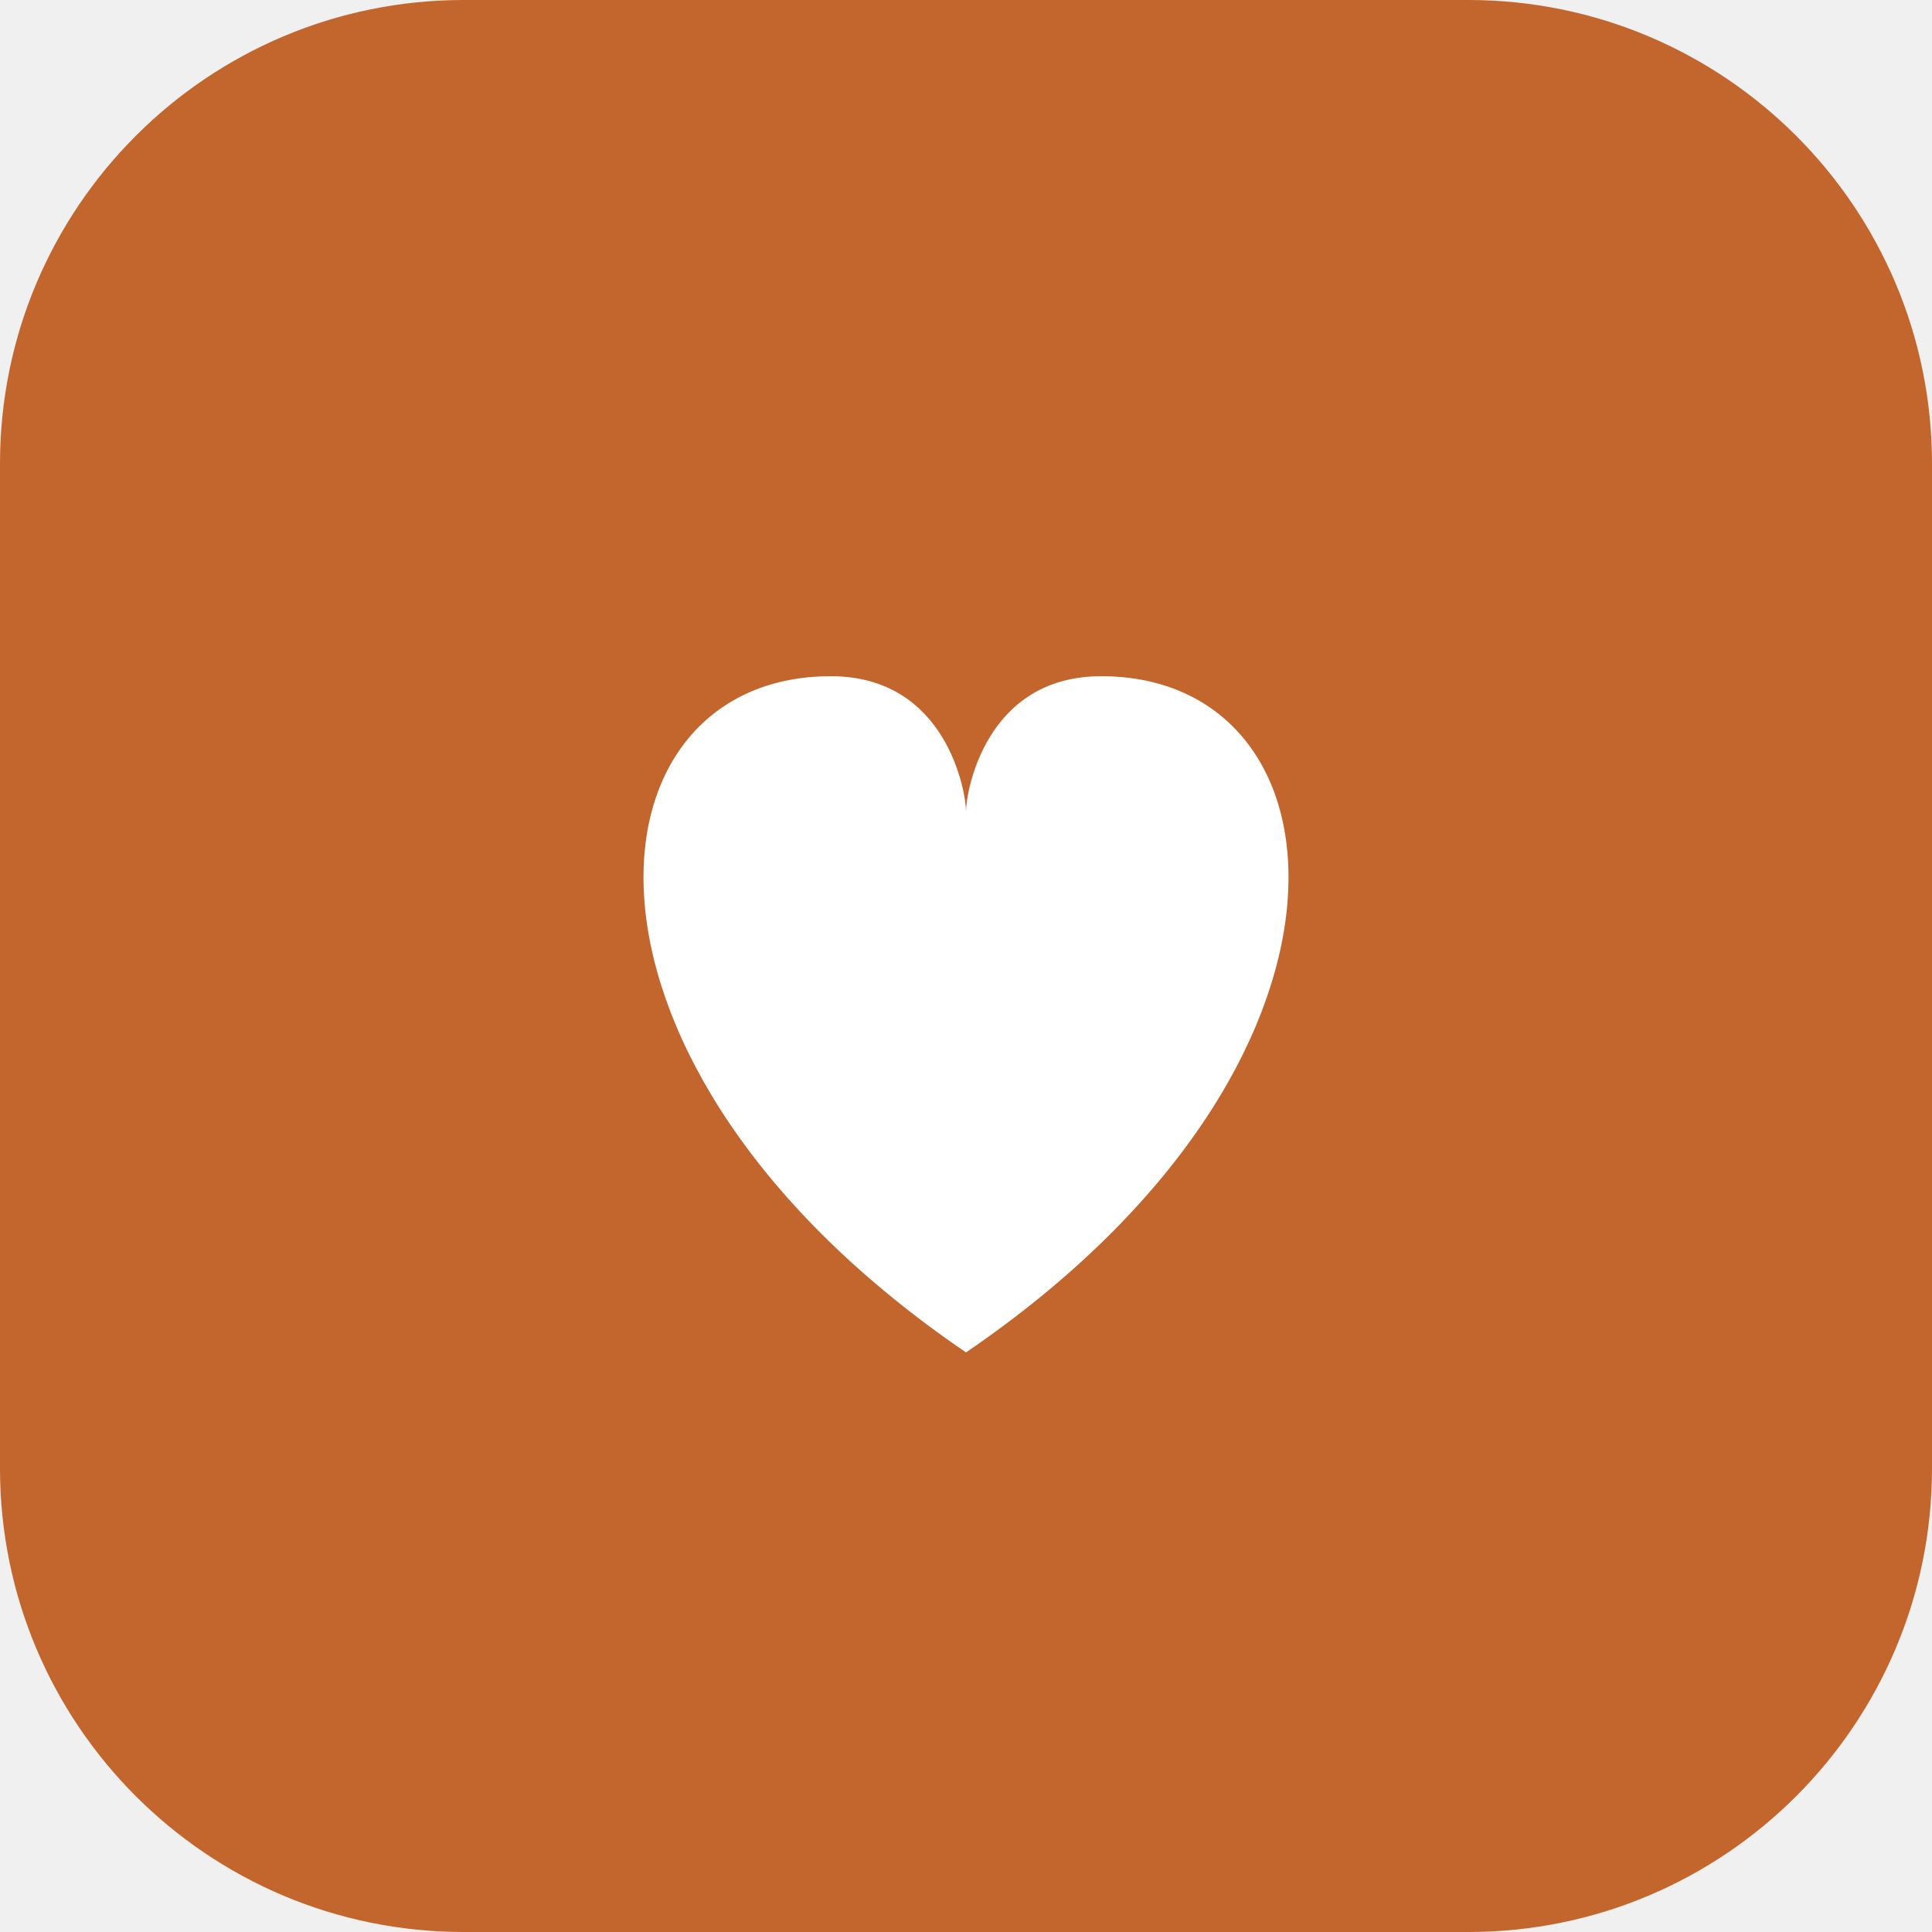
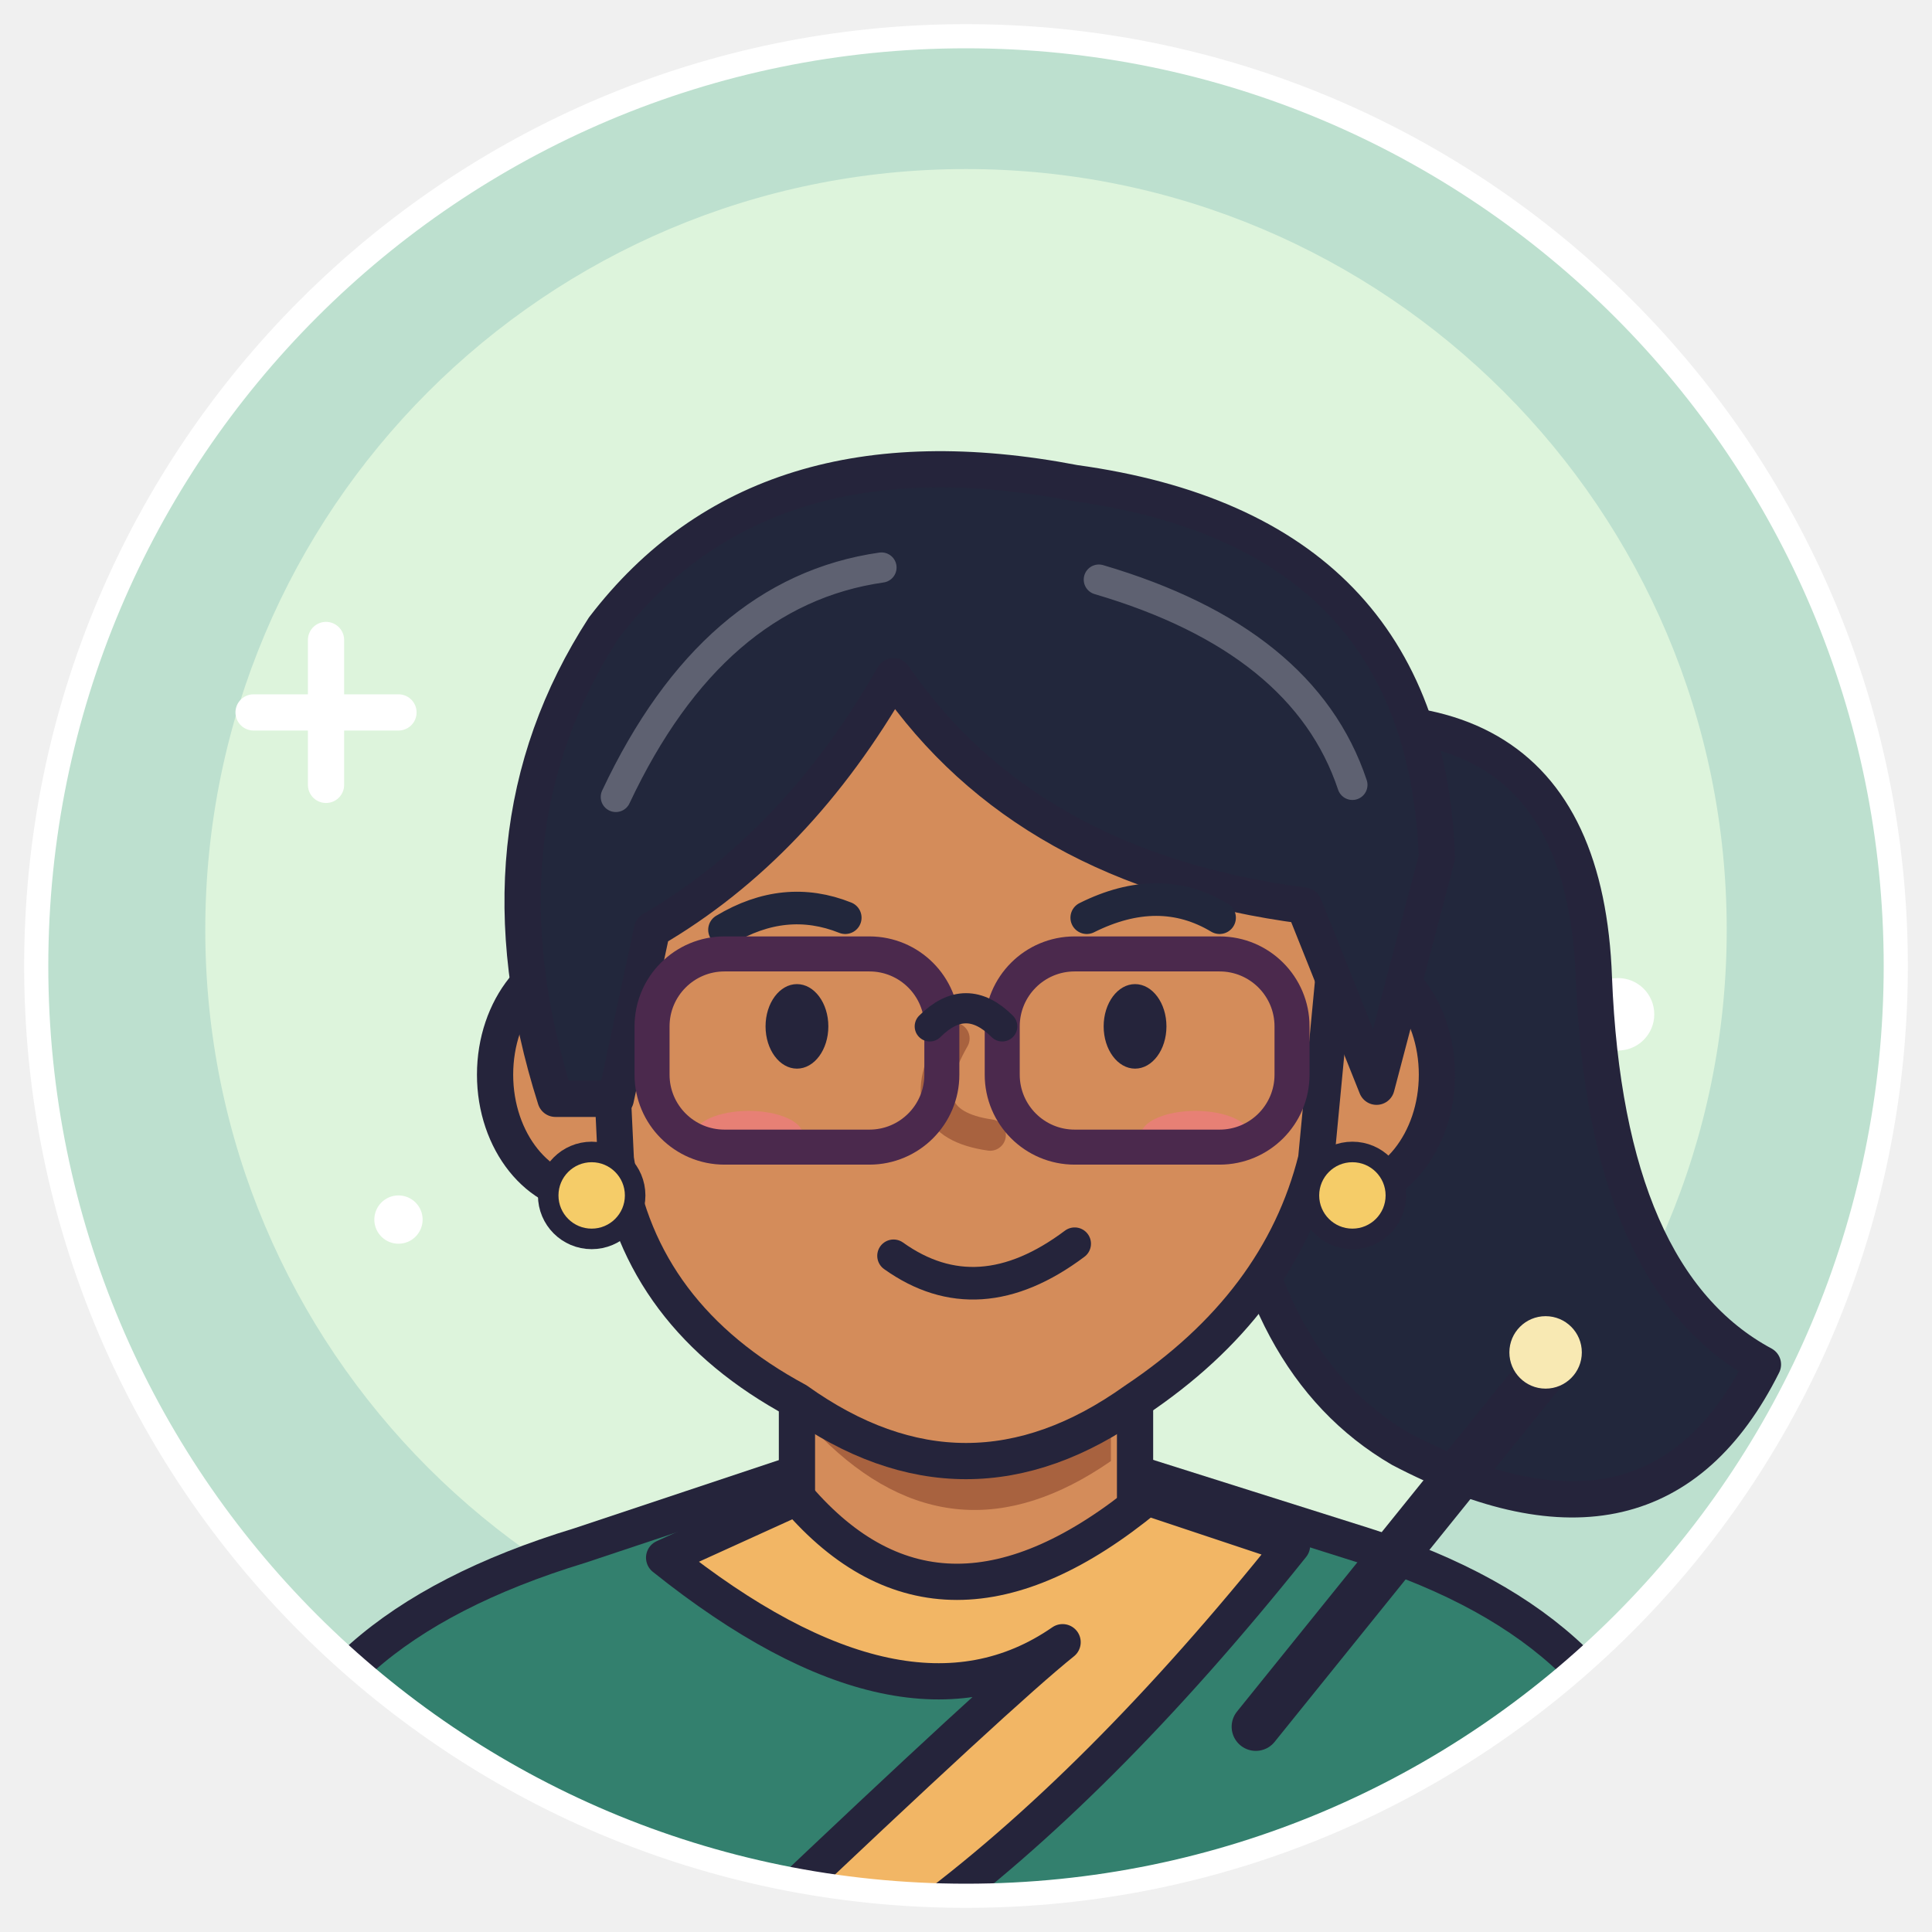
- <svg xmlns="http://www.w3.org/2000/svg" viewBox="0 0 100 100" role="img" aria-label="Avatar">
-   <rect width="100" height="100" rx="24" fill="#C2662D" />
-   <path d="M50 70 C28 55 30 35 43 35 C49 35 50 41 50 42 C50 41 51 35 57 35 C70 35 72 55 50 70 Z" fill="#fff" />
+ <svg xmlns="http://www.w3.org/2000/svg" width="160" height="160" viewBox="0 0 160 160" role="img" aria-labelledby="ak-teacher-title">
+   <defs>
+     <clipPath id="ak-teacher-disc">
+       <circle cx="80" cy="80" r="77" />
+     </clipPath>
+   </defs>
+   <g clip-path="url(#ak-teacher-disc)">
+     <ellipse cx="80" cy="80" rx="77" ry="77" fill="#BDE0CF" stroke="none" stroke-width="3" />
+     <ellipse cx="80" cy="77" rx="63" ry="63" fill="#DDF4DC" stroke="none" stroke-width="3" />
+     <path d="M27 53 V65 M21 59 H33" fill="none" stroke="#FFFFFF" stroke-width="3" stroke-linecap="round" stroke-linejoin="round" />
+     <ellipse cx="134" cy="84" rx="3" ry="3" fill="#FFFFFF" stroke="none" stroke-width="3" />
+     <ellipse cx="33" cy="101" rx="2" ry="2" fill="#FFFFFF" stroke="none" stroke-width="3" />
+     <path d="M99 62 Q131 53 132 81 Q133 106 146 113 Q137 131 116 120 Q104 113 102 94Z" fill="#22273C" stroke="#25243B" stroke-width="3" stroke-linecap="round" stroke-linejoin="round" />
+     <path d="M22 160 V151 Q25 135 48 128 L66 122 H94 L113 128 Q135 135 138 152 V160Z" fill="#33806E" stroke="#25243B" stroke-width="3" stroke-linecap="round" stroke-linejoin="round" />
+     <path d="M66 107 H94 V125 Q91 138 80 139 Q69 137 66 125Z" fill="#D48C5A" stroke="#25243B" stroke-width="3" stroke-linecap="round" stroke-linejoin="round" />
+     <path d="M68 109 H92 V121 Q79 130 68 119Z" fill="#A8623F" stroke="none" stroke-width="3" stroke-linecap="round" stroke-linejoin="round" />
+     <ellipse cx="49" cy="89" rx="8" ry="10" fill="#D48C5A" stroke="#25243B" stroke-width="3" />
+     <ellipse cx="111" cy="89" rx="8" ry="10" fill="#D48C5A" stroke="#25243B" stroke-width="3" />
+     <path d="M50 75 Q50 49 80 48 Q111 48 111 75 L109 96 Q106 108 94 116 Q80 126 66 116 Q53 109 51 96Z" fill="#D48C5A" stroke="#25243B" stroke-width="3" stroke-linecap="round" stroke-linejoin="round" />
+     <path d="M46 91 Q39 69 50 52 Q63 35 89 40 Q118 44 119 71 L114 90 L108 75 Q85 72 74 56 Q66 70 54 77 L51 91Z" fill="#22273C" stroke="#25243B" stroke-width="3" stroke-linecap="round" stroke-linejoin="round" />
+     <g opacity=".27">
+       <path d="M51 66 Q59 49 73 47 M91 48 Q108 53 112 65" fill="none" stroke="#FFFFFF" stroke-width="2.5" stroke-linecap="round" stroke-linejoin="round" />
+     </g>
+     <path d="M74 104 Q81 109 89 103" fill="none" stroke="#25243B" stroke-width="2.7" stroke-linecap="round" stroke-linejoin="round" />
+     <path d="M79 86 Q75 93 82 94" fill="none" stroke="#A8623F" stroke-width="2.6" stroke-linecap="round" stroke-linejoin="round" />
+     <ellipse cx="66" cy="85" rx="2.6" ry="3.5" fill="#25243B" stroke="none" stroke-width="3" />
+     <ellipse cx="94" cy="85" rx="2.6" ry="3.5" fill="#25243B" stroke="none" stroke-width="3" />
+     <path d="M60 77 Q65 74 70 76 M90 76 Q96 73 101 76" fill="none" stroke="#22273C" stroke-width="2.7" stroke-linecap="round" stroke-linejoin="round" />
+     <ellipse cx="62" cy="94" rx="4.5" ry="2" fill="#E78075" stroke="none" stroke-width="3" />
+     <ellipse cx="99" cy="94" rx="4.5" ry="2" fill="#E78075" stroke="none" stroke-width="3" />
+     <ellipse cx="49" cy="99" rx="3.6" ry="3.6" fill="#F5CC68" stroke="#25243B" stroke-width="1.7" />
+     <ellipse cx="112" cy="99" rx="3.6" ry="3.6" fill="#F5CC68" stroke="#25243B" stroke-width="1.7" />
+     <rect x="54" y="79" width="24" height="16" rx="6" fill="none" stroke="#4B294D" stroke-width="2.9" />
+     <rect x="83" y="79" width="24" height="16" rx="6" fill="none" stroke="#4B294D" stroke-width="2.9" />
+     <path d="M77 85 Q80 82 83 85" fill="none" stroke="#25243B" stroke-width="2.5" stroke-linecap="round" stroke-linejoin="round" />
+     <path d="M66 124 Q78 138 95 124 L107 128 Q91 148 76 159 H63 Q83 140 88 136 Q75 145 55 129Z" fill="#F2B665" stroke="#25243B" stroke-width="3" stroke-linecap="round" stroke-linejoin="round" />
+     <path d="M104 143 L129 112" fill="none" stroke="#25243B" stroke-width="4" stroke-linecap="round" stroke-linejoin="round" />
+     <ellipse cx="128" cy="112" rx="3" ry="3" fill="#F8E9B3" stroke="none" stroke-width="3" />
+   </g>
+   <ellipse cx="80" cy="80" rx="77" ry="77" fill="none" stroke="#FFFFFF" stroke-width="2" />
</svg>
